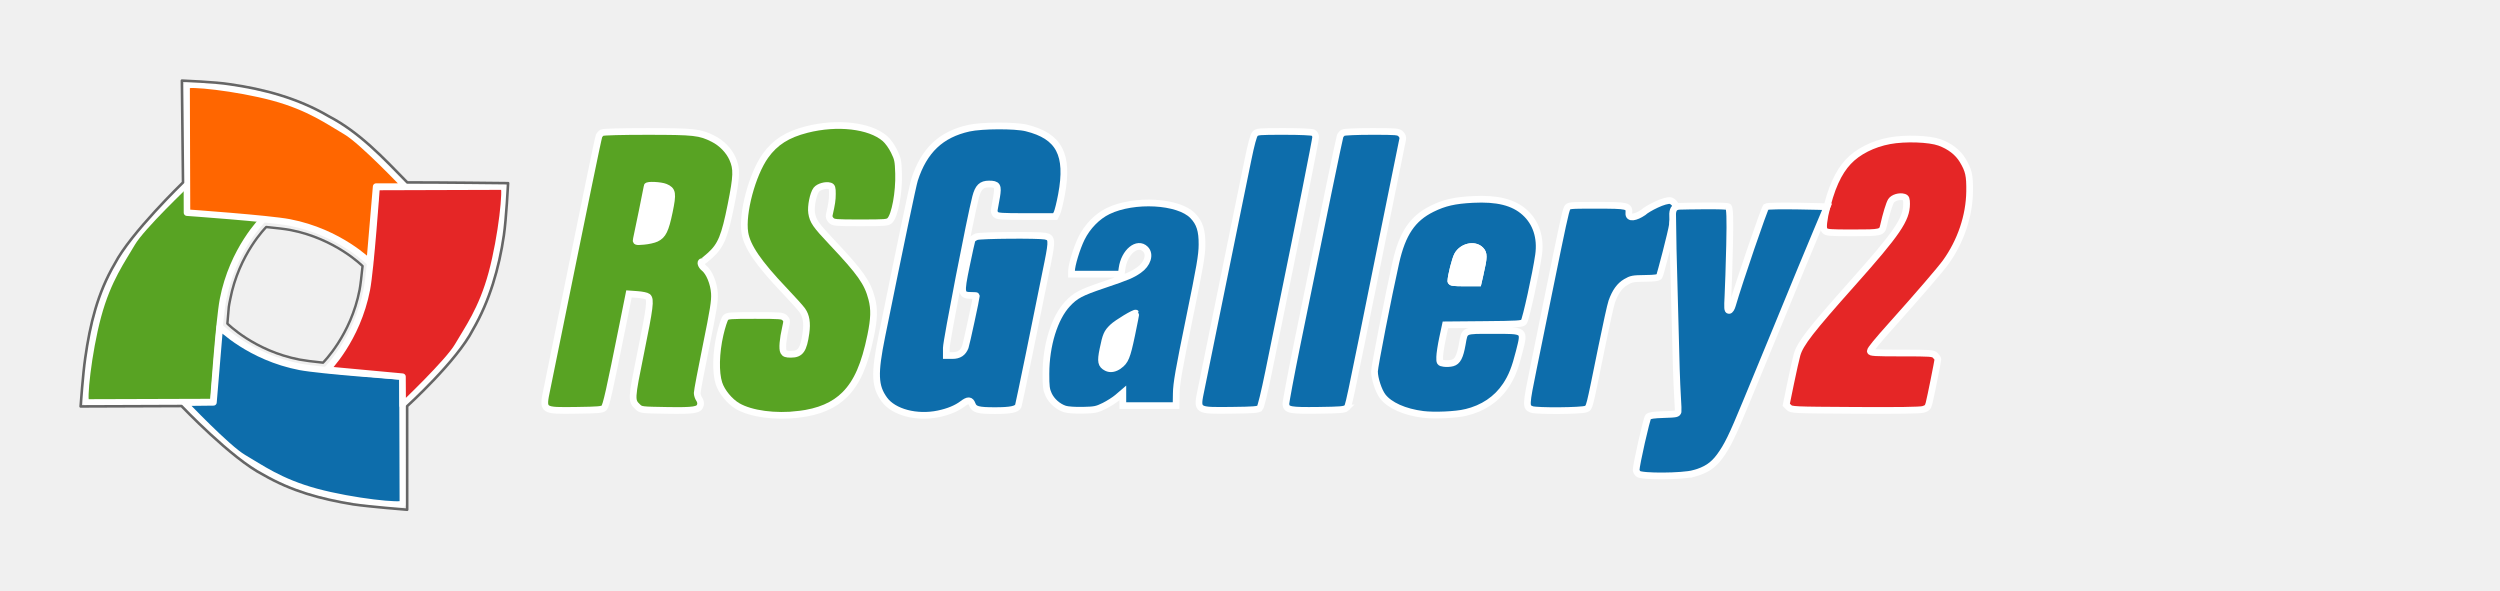
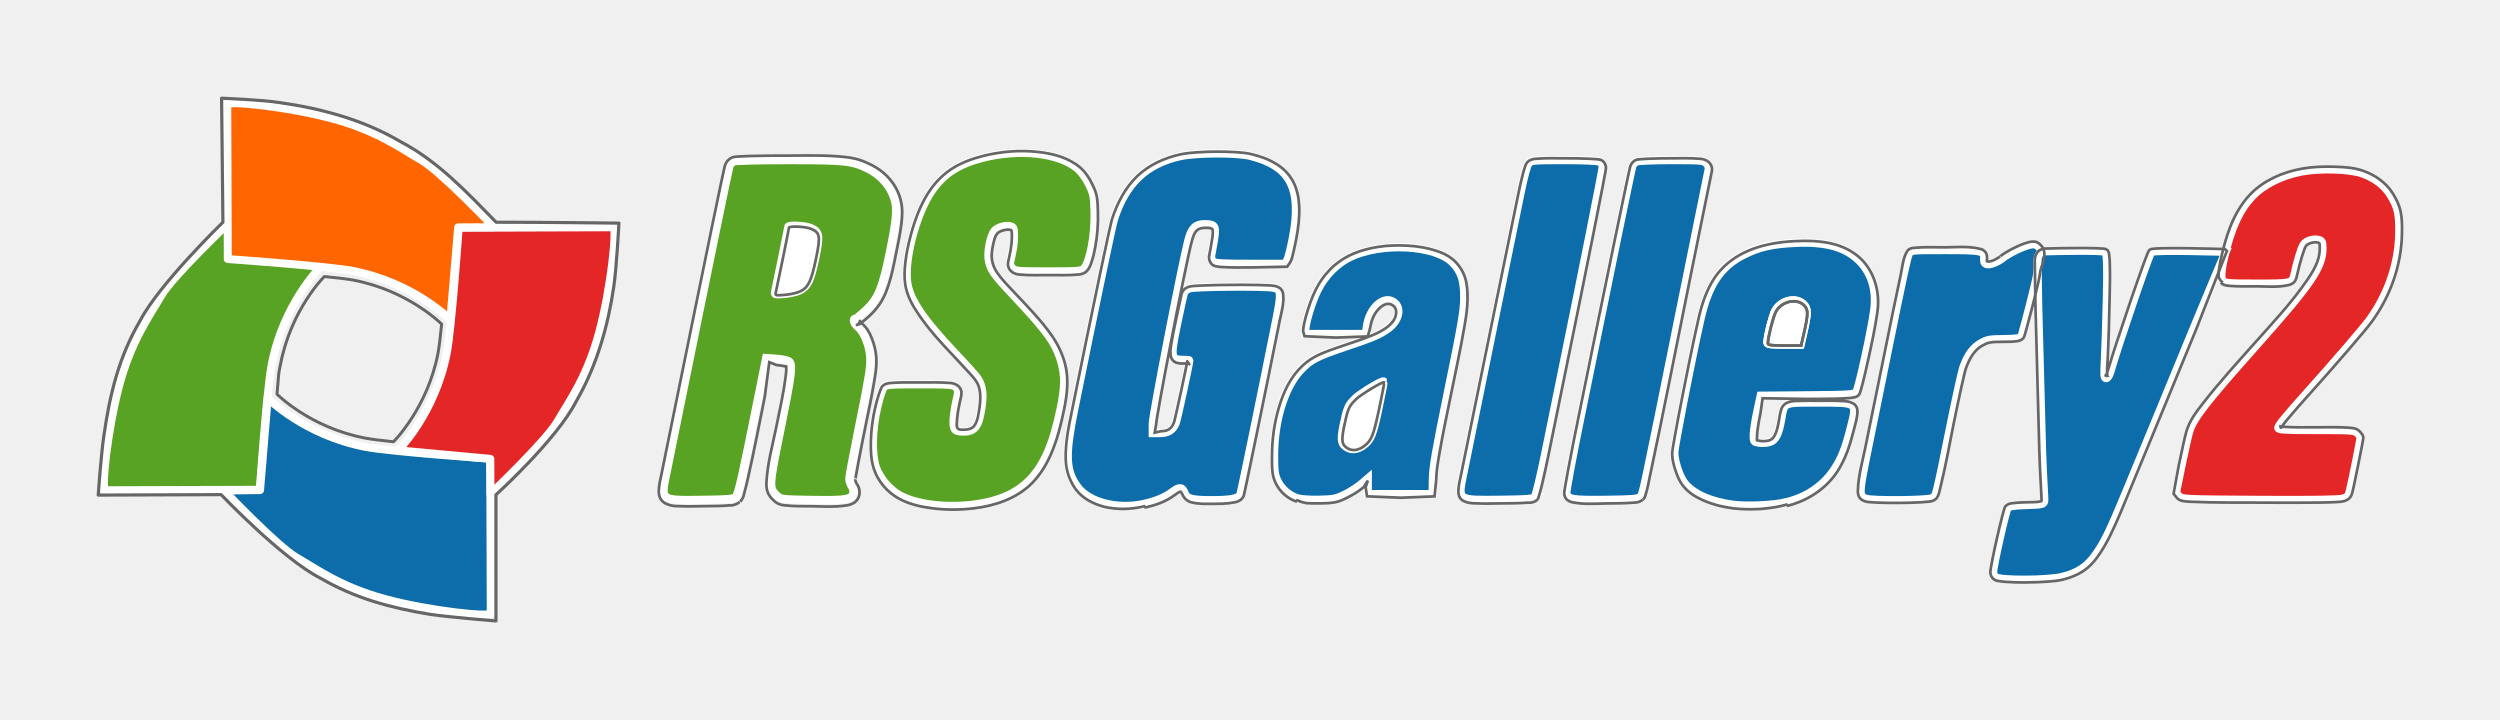
- <svg xmlns="http://www.w3.org/2000/svg" width="128mm" version="1.1" viewBox="0 0 1116.89 263.75">
-   <g transform="translate(-53.79 -188.52)" display="none">
-     <rect x="7.082" y="6.166" width="1036.8" height="729.43" fill="#666" stroke="#000" stroke-linecap="round" stroke-linejoin="round" stroke-width="3" />
+ <svg xmlns="http://www.w3.org/2000/svg" width="978.017" height="281.334" viewBox="0 0 916.89 263.75">
+   <g stroke-linejoin="round">
+     <path d="M95.267 179.621l-56.685.179c-1.521.008.799-22.33 5.204-38.661 4.406-16.33 10.922-25.085 15.214-32.517 4.186-7.25 24.608-26.615 24.608-26.615l33.904 16.003s-13.584 13.386-17.9 35.855c-1.754 9.134-4.345 45.756-4.345 45.756z" fill="#58a323" fill-rule="evenodd" stroke="#fff" stroke-width="2.915" />
+     <path d="M179.804 168.246l.179 56.685c.008 1.522-22.33-.799-38.661-5.204-16.33-4.406-25.084-10.922-32.517-15.213-7.25-4.187-26.615-24.61-26.615-24.61l13.185-.149 2.818-33.754s13.386 13.585 35.855 17.9c9.135 1.755 45.756 4.345 45.756 4.345z" fill="#0d6dab" fill-rule="evenodd" stroke="#fff" stroke-width="2.915" />
+     <path d="M168.236 83.536l56.685-.178c1.522-.008-.798 22.33-5.204 38.66-4.405 16.331-10.922 25.085-15.213 32.517-4.186 7.25-24.609 26.616-24.609 26.616l-.078-12.868-33.826-3.136s13.585-13.385 17.9-35.855c1.755-9.134 4.345-45.756 4.345-45.756z" fill="#e52626" fill-rule="evenodd" stroke="#fff" stroke-width="2.915" stroke-linecap="round" />
+     <path d="M83.54 95.005l-.178-56.685c-.008-1.522 22.33.799 38.661 5.204 16.33 4.406 25.084 10.922 32.517 15.213 7.25 4.186 26.615 24.609 26.615 24.609l-13.12.014-2.883 33.889s-13.386-13.585-35.856-17.9c-9.134-1.755-45.755-4.345-45.755-4.345z" fill="#f60" fill-rule="evenodd" stroke="#fff" stroke-width="2.915" />
+     <path d="M102.863 133.65c-.789 4.105-.496 1.652-1.275 10.908m17.364-43.14s-12.21 12.034-16.09 32.232m-1.275 10.909s12.032 12.21 32.23 16.09c2.233.428 5.767.892 10.496 1.37m17.658-43.149s-12.09-12.243-32.287-16.123c-2.254-.433-5.945-.846-10.732-1.328m25.36 60.6s12.45-12.282 16.33-32.48c.412-2.147.869-6.173 1.329-10.669" fill="none" stroke="#666" stroke-width="1.095" stroke-linecap="round" />
+     <path d="M81.76 81.512s-23.408 22.645-30.444 36.23c-7.75 13.209-11.096 27.094-13.232 42.177-1.039 7.018-2.068 21.656-2.068 21.656l45.074-.166s22.402 23.525 36.42 30.637c12.811 7.432 25.71 10.887 40.294 13.284 7.279 1.065 24.097 2.404 24.097 2.404l-.01-46.266s22.318-20.26 29.418-34.224c7.432-12.81 11.674-27.497 13.796-42.08 1.064-7.28 1.893-23.33 1.893-23.33s-30.514-.354-45.034-.333c-10.704-10.952-21.36-22.414-35.13-29.576-13.539-7.97-28.874-12.133-44.335-14.304-6.014-.988-21.236-1.605-21.236-1.605z" fill="none" stroke="#666" stroke-width="1.166" />
  </g>
-   <g transform="translate(-53.79 -496.79)" stroke-linejoin="round">
-     <path d="m149.06 676.41-56.685 0.179c-1.521 8e-3 0.799-22.33 5.204-38.661 4.405-16.331 10.922-25.084 15.213-32.517 4.186-7.25 24.609-26.615 24.609-26.615l33.904 16.003s-13.584 13.386-17.9 35.855c-1.754 9.134-4.345 45.756-4.345 45.756z" fill="#58a323" fill-rule="evenodd" stroke="#fff" stroke-width="2.915" />
-     <path d="m233.59 665.04 0.178 56.685c8e-3 1.522-22.33-0.799-38.661-5.204-16.331-4.405-25.084-10.922-32.517-15.213-7.25-4.186-26.615-24.609-26.615-24.609l13.185-0.149 2.818-33.754s13.385 13.584 35.855 17.9c9.134 1.754 45.756 4.345 45.756 4.345z" fill="#0d6dab" fill-rule="evenodd" stroke="#fff" stroke-width="2.915" />
-     <path d="m222.03 580.33 56.685-0.178c1.522-8e-3 -0.799 22.33-5.204 38.661-4.405 16.331-10.922 25.084-15.213 32.517-4.186 7.25-24.609 26.615-24.609 26.615l-0.079-12.868-33.825-3.135s13.584-13.385 17.9-35.855c1.754-9.134 4.345-45.756 4.345-45.756z" fill="#e52626" fill-rule="evenodd" stroke="#fff" stroke-linecap="round" stroke-width="2.915" />
-     <path d="m137.33 591.8-0.179-56.685c-8e-3 -1.522 22.33 0.799 38.661 5.204 16.331 4.405 25.084 10.922 32.516 15.213 7.25 4.186 26.615 24.609 26.615 24.609l-13.12 0.015-2.883 33.889s-13.386-13.585-35.855-17.9c-9.134-1.754-45.756-4.345-45.756-4.345z" fill="#f60" fill-rule="evenodd" stroke="#fff" stroke-width="2.915" />
-     <path d="m156.65 630.44c-0.788 4.105-0.496 1.652-1.275 10.908m17.364-43.14s-12.21 12.034-16.089 32.232m-1.275 10.908s12.032 12.211 32.23 16.09c2.233 0.429 5.767 0.892 10.496 1.37m17.658-43.149s-12.089-12.243-32.287-16.123c-2.254-0.433-5.946-0.846-10.732-1.329m25.361 60.6s12.45-12.282 16.33-32.48c0.412-2.147 0.869-6.173 1.329-10.669" fill="none" stroke="#666" stroke-linecap="round" stroke-width="1.095" />
-     <path d="m135.55 578.3s-23.407 22.645-30.444 36.23c-7.75 13.208-11.096 27.093-13.231 42.177-1.039 7.018-2.068 21.656-2.068 21.656l45.074-0.166s22.402 23.525 36.42 30.636c12.81 7.432 25.71 10.888 40.293 13.284 7.279 1.065 24.098 2.404 24.098 2.404l-0.01-46.266s22.318-20.261 29.418-34.224c7.432-12.811 11.674-27.497 13.796-42.08 1.064-7.279 1.893-23.331 1.893-23.331s-30.514-0.353-45.034-0.332c-10.704-10.952-21.361-22.414-35.13-29.576-13.539-7.97-28.874-12.133-44.335-14.304-6.014-0.988-21.236-1.605-21.236-1.605z" fill="none" stroke="#666" stroke-width="1.166" />
+   <g stroke="#fff" stroke-width="3">
+     <path d="M356.796 185.106c9.146-1.111 15.82-3.971 20.673-8.858 5.426-5.465 8.846-13.287 11.528-26.362 1.551-7.562 1.669-11.724.465-16.375-1.89-7.291-4.98-11.677-17.821-25.295-7.281-7.72-8.457-9.425-9.045-13.098-.456-2.85.703-8.597 2.088-10.358 1.092-1.388 4.29-2.28 6.104-1.705.92.292 1.092.856 1.081 3.526-.006 2.804-.245 4.385-1.398 9.462-.181.799.125 1.658.844 2.377 1.06 1.06 1.842 1.128 13.152 1.128 11.146 0 12.104-.075 13.107-1.084 2.232-2.231 4.137-12.57 3.869-21.002-.18-5.656-.354-6.503-2.037-9.924-1.088-2.207-2.773-4.537-4.115-5.685-6.767-5.793-21.221-7.452-34.833-4-8.702 2.208-14.18 5.688-18.515 11.763-5.883 8.247-10.543 25.678-9.174 34.332.977 6.186 6.068 13.624 17.66 25.802 3.66 3.846 7.255 7.841 7.99 8.88 1.765 2.498 2.276 5.62 1.65 10.098-1.063 7.61-2.43 9.548-6.73 9.548-2.123 0-2.797-.236-3.287-1.15-.674-1.261-.336-5.423.877-10.776.684-3.024.66-3.333-.341-4.335-1-1-1.976-1.079-13.296-1.079-11.185 0-12.299.092-13.157 1.037-.515.57-1.603 3.905-2.417 7.411-1.906 8.211-2.11 17.041-.505 21.934 1.227 3.741 4.802 8.075 8.366 10.14 5.964 3.456 16.82 4.912 27.217 3.648z" fill="#58a323" />
+     <path d="M419.261 184.877c4.488-.943 8.076-2.43 10.759-4.453 2.502-1.888 3.558-1.835 4.333.219.88 2.331 2.592 2.802 10.194 2.802 6.946 0 9.787-.584 10.39-2.137.317-.817 8.135-38.871 13.22-64.357 1.93-9.67 1.806-10.848-1.213-11.451-3.06-.613-28.746-.412-30.611.239-.945.329-1.876 1.011-2.069 1.516-.194.504-1.34 5.678-2.544 11.496-2.605 12.567-2.476 13.237 2.573 13.237 1.05 0 1.91.069 1.91.162 0 .895-4.51 21.74-4.945 22.856-1.031 2.644-2.822 3.829-5.787 3.829h-2.691v-3.429c0-3.062 10.773-58.516 13.097-67.415 1.133-4.336 2.62-5.782 5.95-5.782 3.792 0 4.24.754 3.41 5.765-.365 2.212-.808 4.674-.981 5.472-.208.948.002 1.771.61 2.378.808.808 2.553.926 13.736.926h12.81l.78-1.537c.428-.846 1.343-4.556 2.033-8.244 3.354-17.919-.968-26.147-15.649-29.796-5.024-1.248-19.916-1.193-25.728.096-12.457 2.763-20.018 9.93-24.245 22.982-.77 2.376-6.248 28.546-14.637 69.914-3.405 16.788-3.181 22.421 1.125 28.336 4.143 5.688 14.479 8.415 24.17 6.376z" fill="#0d6dab" />
+     <path d="M269.867 182.229c.935-.938 2.39-7.401 8.391-37.302l2.736-13.628 3.767.269c2.072.15 4.148.586 4.614.972 1.439 1.194 1.002 4.692-3.1 24.858-4.308 21.174-4.33 21.583-1.306 24.427 1.395 1.31 1.68 1.344 12.91 1.522 12.407.196 14.473-.138 15.056-2.46.192-.764-.037-1.82-.567-2.57-.49-.7-.891-1.944-.891-2.762 0-.82 1.785-10.265 3.967-20.99 3.343-16.432 3.928-20.132 3.722-23.513-.274-4.5-2.316-9.462-4.648-11.296-1.333-1.049-1.872-2.87-.849-2.87.282 0 1.923-1.288 3.646-2.863 4.805-4.392 6.442-8.375 9.28-22.586 2.567-12.858 2.67-16.015.665-20.547-1.597-3.61-4.866-6.976-8.613-8.868-5.977-3.017-8.392-3.288-29.44-3.296-11.378-.003-19.608.212-20.21.535-.558.3-1.189.992-1.4 1.538-.211.547-2.365 10.685-4.785 22.528-2.42 11.843-5.306 25.939-6.416 31.322-1.108 5.384-4.006 19.604-6.439 31.602a12928.48 12928.48 0 01-5.608 27.548c-2.04 9.868-2.25 9.718 13.275 9.515 9.701-.127 11.439-.282 12.243-1.085z" fill="#58a323" />
+     <path d="M293.193 106.552c2.978-1.414 4.12-3.75 5.818-11.903 1.737-8.344 1.52-9.692-1.78-11.071-2.015-.842-8.128-1.13-8.128-.384 0 .42-4.165 20.951-4.78 23.563-.311 1.325-.28 1.335 3.255 1.052 1.963-.158 4.49-.723 5.615-1.257z" fill="#fff" />
+     <path d="M562.83 182.326c.476-.486 2.133-7.31 3.943-16.22 1.72-8.46 4.26-20.918 5.647-27.686 8.367-40.837 15.358-75.957 15.358-77.156 0-.8-.457-1.634-1.082-1.968-.649-.348-5.871-.579-13.057-.579-11.194 0-12.04.068-12.97 1.1-.65.719-1.736 4.732-3.138 11.606-1.178 5.778-3.795 18.56-5.815 28.404-2.019 9.844-5.919 28.972-8.665 42.508-2.748 13.536-5.637 27.73-6.422 31.543-2.024 9.833-2.385 9.587 13.796 9.412 9.444-.099 11.738-.28 12.406-.964zM601.513 182.256c1.149-1.15-.094 4.68 16.431-77.115 4.631-22.919 8.551-42.232 8.711-42.92.189-.805-.103-1.651-.834-2.376-1.059-1.06-1.844-1.128-12.91-1.128-6.561 0-12.233.24-12.799.544-.558.3-1.19.992-1.402 1.538-.367.944-7.402 35.002-19.092 92.443-2.912 14.304-5.225 26.632-5.139 27.393.285 2.54 1.915 2.84 14.54 2.678 9.819-.126 11.725-.286 12.494-1.057zM654.848 184.272c7.71-1.841 13.804-5.944 17.87-12.03 2.637-3.952 4.173-7.812 6-15.085 2.476-9.857 2.91-9.508-11.823-9.508-13.212 0-12.469-.336-13.627 6.152-.999 5.6-2.107 7.728-4.35 8.347-1.044.289-2.768.383-3.832.21-1.89-.306-1.934-.374-1.898-2.897.025-1.421.603-5.226 1.296-8.457l1.26-5.873 17.082-.15c15.392-.131 17.167-.243 17.954-1.118.845-.939 5.419-21.752 6.58-29.94 1.096-7.731-1.081-14.447-6.172-19.022-5.073-4.562-12.262-6.358-23.2-5.795-8.19.422-12.69 1.45-18.185 4.163-8.755 4.32-13.295 11.043-16.202 23.997-3.36 14.974-9.535 46.506-9.535 48.693 0 3.163 1.83 8.734 3.657 11.128 3.052 4 9.762 7.003 17.976 8.041 5.056.639 14.684.207 19.149-.859zM734.145 94.893c-3.406 2.298-6.608 2.943-6.437.396.232-3.436-.332-3.575-14.45-3.575-12.298 0-12.467.01-13.122 1.242-.699 1.303-1.975 7.177-8.088 37.23a116926.67 116926.67 0 01-6.966 34.223c-3.445 16.904-3.467 17.467-.75 18.5 2.17.825 22.566.665 24.26-.191 1.596-.808 1.242.596 6.944-27.522 1.998-9.843 4.028-19.023 4.513-20.396 1.565-4.43 3.534-7.179 6.315-8.814 2.402-1.411 3.172-1.558 8.47-1.621 4.773-.06 5.954-.24 6.52-1.013.38-.52 5.381-19.673 5.836-23.005-.045-2.76 4.065-8.438-.701-10.697-2.486-.664-10.57 3.52-12.344 5.243z" fill="#0d6dab" />
+     <path d="M815.227 102.999c.84.928 1.999 1.022 12.545 1.022 12.652 0 13.006-.09 13.706-3.254 1.069-4.845 2.597-9.847 3.367-11.022.957-1.459 3.824-2.295 5.764-1.68.97.308 1.166.825 1.166 3.06 0 6.846-4.172 12.97-24.031 35.27-18.945 21.272-23.463 27.092-24.902 32.079-.457 1.583-1.73 7.26-2.83 12.615l-2 9.739 1.169 1.168c1.149 1.15 1.624 1.172 29.538 1.339 19.234.12 29.04-.029 30.452-.437 1.74-.508 2.168-.945 2.625-2.687.664-2.53 3.963-18.937 3.963-19.707 0-.303-.503-1.054-1.12-1.67-1.058-1.059-1.863-1.118-15.101-1.118-12.03 0-13.982-.12-13.982-.835 0-.722 3.035-4.431 9.847-12.03 11.351-12.662 21.557-24.516 23.837-27.685 6.71-9.328 10.553-20.684 10.697-31.602.095-7.2-.409-9.455-3.116-13.953-2.132-3.54-5.71-6.305-10.336-7.984-4.572-1.658-15.361-2.02-22.26-.747-7.456 1.378-14.233 4.814-18.501 9.38-4.297 4.599-7.796 11.665-10.424 23.91-.998 5.385-.582 6.266-.073 6.829z" fill="#e52626" />
+     <path d="M661.297 122.339c1.746-7.61 1.762-9.086.128-10.72-2.723-2.723-8.17-1.479-10.295 2.351-1.01 1.82-2.946 9.475-2.946 11.646 0 .617 1.257.779 6.092.779h6.092l.929-4.056z" fill="#0d6dab" />
+     <path d="M661.297 122.339c1.746-7.61 1.762-9.086.128-10.72-2.723-2.723-8.17-1.479-10.295 2.351-1.01 1.82-2.946 9.475-2.946 11.646 0 .617 1.257.779 6.092.779h6.092l.929-4.056z" fill="#fff" />
+     <path d="M475.763 182.732c-3.093-1.006-5.969-3.56-7.31-6.494-.996-2.177-1.18-3.632-1.168-9.293.028-12.742 3.791-24.914 9.641-31.168 3.568-3.814 5.927-5.057 16.138-8.507 10.6-3.582 12.574-4.406 15.697-6.556 3.936-2.707 5.302-7.07 2.95-9.42-3.56-3.56-9.417 1.25-10.417 8.555l-.361 2.63h-22.221v-1.309c0-2.71 2.312-10.32 4.466-14.706 2.582-5.255 7.037-9.82 11.867-12.16 11.596-5.616 31.439-4.529 37.83 2.075 3.102 3.207 4.192 6.624 4.134 12.957-.038 4.776-.88 9.635-5.73 33.279-4.674 22.792-5.695 28.65-5.769 33.139l-.093 5.454h-23.775v-5.681l-2.377 2.035c-1.307 1.119-4.003 2.836-5.99 3.814-3.283 1.616-4.157 1.792-9.51 1.91-3.503.072-6.749-.149-8.003-.554z" fill="#0d6dab" />
+     <path d="M499.931 163.39c2.82-2.043 3.56-3.835 5.632-13.63 1.124-5.314 1.976-9.751 1.895-9.86-.375-.493-8.408 4.33-10.375 6.23-2.566 2.477-3.013 3.507-4.353 10.026-1.112 5.418-.82 6.85 1.654 8.127 1.61.83 3.613.508 5.547-.893z" fill="#fff" />
+     <path d="M748.913 164.704c.261 9.86.977 18.442.812 19.108-.282 1.131-.69 1.22-6.436 1.398-4.524.136-6.35.41-6.953 1.028-.687.71-5.373 21.414-5.373 23.751 0 .429.396 1.175.879 1.658 1.372 1.372 19.847 1.265 24.93-.148v.006c5.386-1.493 8.55-3.573 11.48-7.549 3.44-4.667 5.567-9.019 11.798-24.147a16972.17 16972.17 0 0113.974-33.839c1.211-2.922 5.948-14.437 10.523-25.589 3.725-9.074 11.714-28.025 11.714-28.025s-26.12-.82-27.264.057h0c-.73.56-12.06 33.695-15.015 43.906-.413 1.427-1.022 2.378-1.521 2.378-.714 0-.784-.961-.481-6.573.194-3.614.523-13.798.73-22.63.297-12.653.048-16.417-.515-17.096-.602-.723-19.57-.319-21.822-.242-2.013.069-2.958 1.007-3.116 3.305l.242 15.944z" fill="#0d6dab" />
  </g>
-   <g transform="translate(-53.79 -188.52)" stroke="#fff" stroke-width="3">
-     <path d="m410.59 373.63c9.146-1.111 15.821-3.971 20.672-8.858 5.427-5.466 8.847-13.287 11.528-26.362 1.551-7.562 1.669-11.724 0.465-16.375-1.89-7.292-4.98-11.678-17.821-25.295-7.281-7.721-8.457-9.425-9.044-13.098-0.456-2.851 0.702-8.597 2.088-10.359 1.091-1.388 4.29-2.28 6.104-1.705 0.919 0.292 1.092 0.855 1.081 3.526-6e-3 2.804-0.246 4.385-1.398 9.462-0.182 0.798 0.125 1.657 0.843 2.376 1.06 1.061 1.842 1.128 13.152 1.128 11.146 0 12.105-0.075 13.107-1.083 2.232-2.232 4.136-12.571 3.869-21.003-0.179-5.655-0.354-6.503-2.037-9.924-1.088-2.208-2.773-4.537-4.114-5.685-6.768-5.792-21.222-7.452-34.834-3.999-8.701 2.208-14.179 5.688-18.515 11.763-5.884 8.247-10.543 25.678-9.175 34.332 0.977 6.186 6.069 13.624 17.66 25.802 3.661 3.845 7.256 7.84 7.99 8.879 1.766 2.498 2.277 5.62 1.651 10.099-1.063 7.609-2.429 9.547-6.73 9.547-2.123 0-2.797-0.236-3.287-1.15-0.674-1.261-0.336-5.423 0.877-10.776 0.684-3.024 0.661-3.333-0.341-4.335-0.999-0.999-1.976-1.079-13.296-1.079-11.185 0-12.299 0.091-13.157 1.037-0.515 0.569-1.603 3.905-2.417 7.411-1.906 8.211-2.11 17.041-0.505 21.934 1.227 3.742 4.802 8.075 8.366 10.14 5.964 3.457 16.821 4.912 27.217 3.649z" fill="#58a323" />
-     <path d="m473.05 373.4c4.488-0.943 8.076-2.429 10.758-4.453 2.502-1.887 3.558-1.835 4.334 0.219 0.879 2.331 2.592 2.802 10.193 2.802 6.946 0 9.787-0.584 10.391-2.137 0.317-0.817 8.134-38.871 13.22-64.357 1.93-9.671 1.806-10.848-1.213-11.452-3.059-0.613-28.746-0.412-30.611 0.239-0.944 0.329-1.876 1.012-2.069 1.516-0.194 0.504-1.34 5.678-2.544 11.496-2.604 12.568-2.476 13.237 2.573 13.237 1.051 0 1.911 0.069 1.911 0.162 0 0.895-4.511 21.739-4.945 22.856-1.031 2.644-2.822 3.829-5.787 3.829h-2.691v-3.428c0-3.062 10.773-58.517 13.097-67.416 1.133-4.336 2.621-5.782 5.949-5.782 3.793 0 4.24 0.754 3.41 5.765-0.365 2.212-0.808 4.674-0.981 5.472-0.207 0.948 2e-3 1.771 0.61 2.378 0.809 0.809 2.554 0.927 13.737 0.927h12.81l0.779-1.537c0.428-0.846 1.344-4.555 2.034-8.244 3.354-17.919-0.968-26.147-15.649-29.796-5.024-1.248-19.917-1.194-25.729 0.096-12.457 2.764-20.018 9.93-24.245 22.982-0.77 2.376-6.248 28.546-14.637 69.914-3.405 16.788-3.181 22.421 1.125 28.336 4.143 5.689 14.479 8.416 24.171 6.376z" fill="#0d6dab" />
-     <path d="m323.66 370.75c0.936-0.937 2.39-7.401 8.392-37.302l2.736-13.628 3.767 0.269c2.072 0.151 4.148 0.586 4.614 0.973 1.439 1.194 1.002 4.692-3.1 24.858-4.307 21.174-4.329 21.583-1.306 24.426 1.395 1.311 1.68 1.344 12.91 1.522 12.407 0.196 14.473-0.138 15.056-2.46 0.192-0.764-0.037-1.82-0.567-2.57-0.49-0.7-0.891-1.944-0.891-2.762 0-0.819 1.785-10.265 3.968-20.99 3.343-16.432 3.928-20.132 3.722-23.513-0.275-4.501-2.317-9.462-4.648-11.297-1.333-1.048-1.873-2.869-0.849-2.869 0.282 0 1.923-1.288 3.646-2.863 4.805-4.393 6.442-8.375 9.28-22.586 2.567-12.858 2.669-16.016 0.665-20.547-1.597-3.61-4.866-6.976-8.613-8.868-5.977-3.017-8.392-3.288-29.439-3.296-11.379-3e-3 -19.608 0.213-20.21 0.535-0.559 0.3-1.19 0.992-1.401 1.538-0.211 0.546-2.365 10.684-4.785 22.528-2.42 11.843-5.306 25.939-6.416 31.322-1.108 5.384-4.006 19.605-6.439 31.602-2.433 11.997-4.957 24.394-5.609 27.549-2.04 9.868-2.25 9.718 13.275 9.515 9.701-0.128 11.439-0.282 12.243-1.086z" fill="#58a323" />
-     <path d="m346.98 295.07c2.979-1.414 4.121-3.75 5.819-11.903 1.737-8.344 1.52-9.691-1.781-11.071-2.014-0.842-8.127-1.13-8.127-0.384 0 0.419-4.165 20.951-4.779 23.563-0.312 1.325-0.281 1.335 3.254 1.052 1.963-0.158 4.49-0.723 5.615-1.257z" fill="#fff" />
-     <path d="m616.62 370.85c0.475-0.486 2.133-7.31 3.943-16.22 1.719-8.46 4.26-20.918 5.646-27.686 8.367-40.837 15.358-75.957 15.358-77.156 0-0.8-0.457-1.634-1.082-1.968-0.649-0.348-5.871-0.578-13.057-0.578-11.195 0-12.041 0.068-12.97 1.099-0.651 0.72-1.736 4.732-3.138 11.606-1.178 5.778-3.796 18.56-5.816 28.404-2.018 9.844-5.919 28.972-8.665 42.508-2.748 13.536-5.637 27.73-6.422 31.544-2.024 9.832-2.384 9.587 13.797 9.412 9.443-0.099 11.738-0.281 12.405-0.964z" fill="#0d6dab" />
-     <path d="m655.3 370.78c1.149-1.149-0.095 4.68 16.431-77.115 4.631-22.919 8.551-42.232 8.711-42.919 0.188-0.806-0.103-1.652-0.834-2.377-1.059-1.059-1.844-1.127-12.911-1.127-6.561 0-12.233 0.24-12.798 0.543-0.559 0.299-1.19 0.992-1.402 1.538-0.367 0.944-7.402 35.001-19.092 92.443-2.911 14.304-5.224 26.632-5.139 27.393 0.285 2.54 1.915 2.84 14.54 2.678 9.819-0.126 11.725-0.286 12.495-1.057z" fill="#0d6dab" />
-     <path d="m708.64 372.79c7.71-1.841 13.804-5.944 17.87-12.031 2.637-3.951 4.173-7.812 6-15.084 2.476-9.857 2.91-9.508-11.822-9.508-13.212 0-12.469-0.335-13.627 6.152-0.999 5.601-2.108 7.728-4.351 8.348-1.044 0.289-2.768 0.383-3.831 0.21-1.89-0.307-1.934-0.375-1.899-2.898 0.026-1.421 0.604-5.226 1.296-8.456l1.26-5.873 17.081-0.15c15.392-0.131 17.168-0.243 17.954-1.118 0.845-0.939 5.42-21.752 6.581-29.939 1.096-7.732-1.082-14.447-6.173-19.023-5.073-4.562-12.262-6.358-23.201-5.794-8.189 0.421-12.69 1.45-18.184 4.162-8.755 4.319-13.295 11.043-16.203 23.997-3.359 14.974-9.535 46.506-9.535 48.693 0 3.163 1.831 8.734 3.657 11.128 3.052 4.001 9.762 7.004 17.977 8.041 5.056 0.639 14.683 0.207 19.148-0.859z" fill="#0d6dab" />
-     <path d="m787.93 283.42c-3.406 2.298-6.607 2.943-6.437 0.396 0.232-3.436-0.332-3.575-14.449-3.575-12.299 0-12.468 9e-3 -13.123 1.242-0.698 1.303-1.974 7.177-8.088 37.231-2.047 10.063-5.182 25.464-6.966 34.222-3.444 16.905-3.467 17.467-0.75 18.5 2.171 0.825 22.566 0.665 24.26-0.191 1.597-0.808 1.242 0.596 6.945-27.522 1.997-9.843 4.028-19.023 4.513-20.396 1.564-4.43 3.534-7.178 6.314-8.813 2.403-1.411 3.172-1.559 8.471-1.622 4.772-0.06 5.954-0.24 6.519-1.013 0.38-0.52 5.381-19.673 5.837-23.005-0.045-2.76 4.064-8.438-0.702-10.697-2.486-0.663-10.571 3.521-12.344 5.243z" fill="#0d6dab" />
-     <path d="m869.02 291.52c0.84 0.928 1.998 1.022 12.545 1.022 12.651 0 13.006-0.089 13.705-3.255 1.069-4.845 2.598-9.847 3.367-11.022 0.957-1.459 3.824-2.295 5.764-1.679 0.97 0.307 1.166 0.824 1.166 3.059 0 6.846-4.173 12.97-24.032 35.27-18.945 21.273-23.463 27.093-24.902 32.079-0.457 1.583-1.73 7.26-2.83 12.616l-1.998 9.739 1.168 1.169c1.149 1.149 1.624 1.171 29.538 1.338 19.235 0.12 29.041-0.028 30.452-0.437 1.741-0.508 2.168-0.945 2.625-2.686 0.664-2.53 3.964-18.938 3.964-19.707 0-0.303-0.504-1.054-1.119-1.669-1.059-1.059-1.864-1.118-15.102-1.118-12.029 0-13.982-0.121-13.982-0.836 0-0.722 3.036-4.431 9.848-12.029 11.351-12.663 21.557-24.517 23.837-27.686 6.71-9.328 10.553-20.684 10.697-31.602 0.095-7.2-0.409-9.455-3.116-13.953-2.132-3.541-5.71-6.305-10.336-7.984-4.572-1.658-15.361-2.021-22.26-0.747-7.456 1.377-14.234 4.814-18.501 9.38-4.297 4.598-7.796 11.665-10.424 23.909-0.998 5.386-0.582 6.267-0.072 6.83z" fill="#e52626" />
-     <path d="m715.09 310.86c1.745-7.611 1.762-9.086 0.128-10.72-2.723-2.723-8.17-1.479-10.296 2.351-1.009 1.82-2.946 9.474-2.946 11.645 0 0.618 1.258 0.779 6.093 0.779h6.091l0.929-4.056z" fill="#0d6dab" />
-     <path d="m715.09 310.86c1.745-7.611 1.762-9.086 0.128-10.72-2.723-2.723-8.17-1.479-10.296 2.351-1.009 1.82-2.946 9.474-2.946 11.645 0 0.618 1.258 0.779 6.093 0.779h6.091l0.929-4.056z" fill="#fff" />
-     <path d="m529.55 371.25c-3.093-1.006-5.969-3.559-7.311-6.494-0.996-2.177-1.18-3.632-1.168-9.293 0.029-12.743 3.792-24.914 9.641-31.169 3.568-3.814 5.927-5.057 16.138-8.507 10.599-3.582 12.574-4.406 15.697-6.556 3.936-2.707 5.302-7.069 2.95-9.421-3.56-3.56-9.417 1.25-10.417 8.556l-0.361 2.63h-11.111-11.11v-1.309c0-2.71 2.311-10.321 4.466-14.707 2.582-5.254 7.036-9.819 11.866-12.159 11.596-5.617 31.439-4.529 37.83 2.075 3.103 3.207 4.193 6.624 4.135 12.956-0.038 4.776-0.881 9.635-5.73 33.279-4.674 22.792-5.695 28.65-5.769 33.139l-0.093 5.454h-11.888-11.888v-2.84-2.841l-2.377 2.035c-1.308 1.119-4.004 2.835-5.991 3.814-3.282 1.616-4.156 1.791-9.509 1.91-3.503 0.071-6.749-0.15-8.003-0.555z" fill="#0d6dab" />
-     <path d="m553.72 351.91c2.819-2.043 3.56-3.834 5.631-13.63 1.124-5.314 1.976-9.751 1.895-9.861-0.375-0.493-8.408 4.332-10.375 6.231-2.566 2.477-3.013 3.507-4.353 10.026-1.112 5.418-0.821 6.851 1.653 8.127 1.611 0.83 3.614 0.508 5.548-0.893z" fill="#fff" />
-     <path d="m802.7 353.23c0.261 9.86 0.977 18.442 0.812 19.108-0.281 1.131-0.69 1.22-6.436 1.398-4.524 0.136-6.35 0.409-6.952 1.028-0.688 0.709-5.373 21.414-5.373 23.751 0 0.428 0.396 1.174 0.878 1.658 1.373 1.372 19.847 1.265 24.931-0.148v6e-3c5.385-1.494 8.549-3.573 11.479-7.549 3.441-4.668 5.567-9.019 11.799-24.147 5.976-14.505 10.725-26.003 13.974-33.839 1.211-2.922 5.947-14.437 10.523-25.589 3.725-9.075 11.714-28.026 11.714-28.026s-26.12-0.82-27.264 0.058v4e-5c-0.73 0.56-12.06 33.694-15.015 43.906-0.412 1.427-1.021 2.378-1.521 2.378-0.714 0-0.784-0.961-0.481-6.572 0.195-3.614 0.523-13.798 0.731-22.63 0.297-12.654 0.048-16.418-0.515-17.097-0.602-0.723-19.57-0.319-21.822-0.242-2.013 0.069-2.958 1.007-3.116 3.305l0.243 15.944z" fill="#0d6dab" />
+   <g fill="none" stroke="#666">
+     <path d="M357.149 186.429c7.725-.913 15.62-3.52 21.259-9.146 3.024-3.054 5.306-6.744 7-10.63 2.276-5.218 3.673-10.734 4.797-16.233 1.136-5.445 1.871-11.23.453-16.824h0c-.99-3.806-2.697-7.396-4.953-10.6-3.883-5.503-8.563-10.315-13.106-15.128-2.462-2.617-4.984-5.109-6.936-7.948h0a11.179 11.179 0 01-1.848-4.62h0c-.279-1.647-.002-3.427.347-5.232h0c.372-1.666.652-3.288 1.54-4.35.42-.607 1.315-.937 2.263-1.243.993-.248 1.974-.405 2.751-.126.125.025.253.128.236.21.213.608.133 1.423.148 2.36h0c.003 3.055-.672 6.13-1.373 9.242a3.656 3.656 0 001.11 3.305h0c1.054.932 2.306 1.205 3.355 1.25 3.543.302 7.055.172 10.504.17 0 0 0 0 0 0 3.43.002 6.919.12 10.438-.166h0c1.024-.029 2.297-.262 3.376-1.21h0c1-1.056 1.475-2.32 1.82-3.417.6-1.741 1.003-3.519 1.327-5.284.79-4.29 1.151-8.668 1.013-13.038h0c-.056-1.92-.065-3.934-.475-5.968-.34-1.599-1-3.031-1.665-4.364-1.057-2.18-2.428-4.332-4.36-6.003-4.325-3.653-9.976-5.11-15.385-5.7-6.804-.779-13.727-.189-20.341 1.491-3.881.979-7.733 2.372-11.184 4.557-3.114 1.982-5.772 4.612-7.897 7.594h0c-3.7 5.208-5.855 11.29-7.458 17.334-.841 3.144-1.498 6.353-1.866 9.608-.306 2.647-.448 5.389-.023 8.123.675 4.122 2.743 7.78 5.011 11.061h0c3.796 5.54 8.337 10.472 12.91 15.271h0a266.295 266.295 0 015.073 5.472h0c1.01 1.127 2.03 2.166 2.824 3.295 1.843 2.493 1.9 6.032 1.477 9.382-.413 2.667-.603 5.334-1.978 7.188-.647 1.085-2.226 1.45-3.761 1.496-.775-.018-1.446.019-1.926-.176 0 0 0 0 0 0-.179-.037-.357-.225-.48-.445-.476-.71-.2-1.937-.154-3.3h0c.183-2.262.615-4.522 1.125-6.782.223-.897.551-1.97.483-3.225-.15-.942-.614-1.615-1.092-2.038-1.093-.953-2.377-1.177-3.404-1.203-3.572-.288-7.114-.17-10.598-.168-3.463-.001-6.981-.111-10.528.167-.631.04-1.354.11-2.116.366a3.16 3.16 0 00-1.252.832 3.67 3.67 0 00-.662 1.19 23.294 23.294 0 00-.644 1.775 58.162 58.162 0 00-1.345 4.89h0c-.944 4.067-1.497 8.231-1.594 12.413h0c-.088 3.313.047 6.762 1.114 10.056 1.477 4.499 4.74 8.344 8.814 10.693 3.803 2.187 8.106 3.17 12.314 3.72 5.147.69 10.377.682 15.522.056M419.693 186.185c3.91-.808 7.85-2.16 11.153-4.633.938-.6 1.628-1.317 2.162-1.168.106-.226.279.38.633.942a4.936 4.936 0 003.247 2.886h0c2.675.715 5.37.577 7.881.563 0 0 0 0 0 0 2.527.007 5.153.024 7.775-.507 1.19-.118 2.73-.69 3.547-2.268.06-.166.085-.269.09-.303.035-.142.067-.28.097-.412 0 0 0 0 0 0 .107-.466.208-.929.308-1.389 0 0 0 0 0 0 .353-1.623.695-3.247 1.035-4.868h0c1.128-5.37 2.235-10.742 3.339-16.114a7486.066 7486.066 0 008.398-41.43c.608-2.939 1.584-6.085 1.263-9.426a3.445 3.445 0 00-1.073-2.297c-.748-.58-1.54-.807-2.187-.904h0c-.811-.156-1.573-.179-2.262-.21-1.248-.065-2.49-.097-3.726-.122-3.326-.066-6.65-.067-9.968-.041h0a333.15 333.15 0 00-9.747.196h0a91.17 91.17 0 00-3.451.178s0 0 0 0c-.376.028-.763.06-1.16.11 0 0 0 0 0 0-.19.016-.47.053-.82.165-.92.204-2.055.813-2.673 2.102-.19.511-.27.963-.35 1.318-.204.861-.396 1.722-.586 2.579a580.764 580.764 0 00-1.653 7.753c-.507 2.444-1.037 4.909-1.417 7.423-.214 1.295-.444 2.754-.169 4.3h0a3.201 3.201 0 001.884 2.35c1.18.413 2.309.388 3.253.365.438 0 .86.008 1.266.043 0 0 0 0 0 0 .132.013.232.02.296.035.235.453.062.122-.651-.915.009-.017-.017.059-.038.23 0 0 0 0 0 0-.041.253-.09.512-.14.777-.162.859-.336 1.72-.513 2.583a698.096 698.096 0 01-1.596 7.542 716.723 716.723 0 01-1.677 7.583h0c-.201.883-.403 1.763-.615 2.636 0 0 0 0 0 0-.068.277-.135.549-.205.814 0 0 0 0 0 0-.047.163-.07.274-.093.325-.413 1.007-.984 1.934-1.788 2.434-.805.566-1.923.737-3.066.757 0 0 0 0 0 0l-2.191.5h0l.5-2.928c-.005-.273.06-.615.112-1.027.101-.736.22-1.476.342-2.222.39-2.382.817-4.762 1.25-7.145 1.266-6.984 2.6-13.958 3.954-20.93h0c1.428-7.35 2.882-14.695 4.39-22.027h0a754.88 754.88 0 011.795-8.519c.388-1.782.767-3.551 1.22-5.285.456-1.598.88-3.151 1.88-4.052.67-.731 1.881-.947 3.101-.983.752.01 1.432.001 1.994.163.297.108.558.213.584.35.177.209.16.664.183 1.218-.015.917-.175 1.872-.337 2.871-.303 1.834-.586 3.65-.972 5.421h0a3.625 3.625 0 00.88 3.298c.44.407.918.639 1.356.743.8.213 1.566.273 2.261.314 0 0 0 0 0 0 3.639.244 7.254.163 10.825.162l13.255-.274 1.225-1.811h0c.558-1.136.767-2.28.998-3.268h0a94.054 94.054 0 001.126-5.243h0c.734-3.894 1.242-7.896 1.05-11.933-.138-3.05-.753-6.165-2.208-8.963-1.356-2.565-3.415-4.694-5.819-6.245-2.901-1.867-6.158-3.005-9.411-3.806-1.847-.454-3.702-.601-5.495-.72a101.52 101.52 0 00-7.318-.213h0c-2.485.009-4.975.087-7.462.268h0c-1.945.139-3.932.32-5.909.755-5.746 1.264-11.334 3.785-15.678 7.883-4.509 4.296-7.429 9.948-9.3 15.765-.23.721-.377 1.42-.527 2.07h0a296.45 296.45 0 00-.93 4.132h0c-1.039 4.741-2.037 9.489-3.03 14.234h0c-3.458 16.515-6.823 33.047-10.176 49.58-1.228 6.006-2.586 12.17-2.348 18.482.154 3.803 1.4 7.542 3.645 10.638 2.569 3.462 6.57 5.444 10.556 6.463 4.735 1.093 9.75.99 14.522-.187l-.103-.49M271.523 183.971c1.012-1.23 1.308-2.301 1.363-2.856.597-1.998 1.04-3.99 1.47-5.906 2.223-9.887 4.208-20.107 6.104-29.555l1.684-12.825s0 0 0 0l2.713 1.069s0 0 0 0c.905.067 1.79.18 2.64.36 0 0 0 0 0 0 .72.258 1.084.184.84.157-.078-.234-.134-.071-.009.25.134.916-.032 2.024-.17 3.277-.802 6.458-2.319 13.063-3.603 19.39-1.325 6.454-3.06 12.632-3.44 19.377 0 0 0 0 0 0-.116 1.205-.045 2.684.602 4.247.638 1.24 1.448 2.073 2.122 2.656.332.34.829.742 1.534 1.113.913.4 1.727.552 2.368.602 3.563.411 7.092.303 10.345.35 3.999.077 8.073.36 12.314-.312.865-.083 1.974-.383 3.124-1.16.883-.741 1.401-1.629 1.588-2.501.346-1.596-.024-3.1-.87-4.207-.318-.488-.526-1.086-.528-1.611-.014.03.025-.103.06-.404.065-.448.143-.906.224-1.374.266-1.543.555-3.091.846-4.63 0 0 0 0 0 0 .905-4.79 1.853-9.544 2.797-14.181 1.161-5.706 2.316-11.114 3.207-16.735.378-2.325.691-4.754.551-7.296a22.824 22.824 0 00-1.7-7.287c-.715-1.889-1.825-3.897-3.707-5.459-.32-.29-.587-.584-.627-.823.059-.111-.006.054-.08.55-.45.688-.863 1.003-1.379.976 1.229-.234 1.733-.478 1.548-.556 0 0 0 0 0 0 .367-.244.686-.487.97-.711a43.42 43.42 0 002.477-2.12c2.55-2.332 4.573-5.175 5.878-8.326 2.073-5.09 3.053-10.47 4.013-15.341.917-4.541 1.917-8.982 2.084-13.722a18.59 18.59 0 00-1.552-8.024c-1.959-4.393-5.49-7.814-9.54-9.843-1.396-.71-2.861-1.388-4.448-1.905-1.78-.568-3.57-.885-5.297-1.074-6.997-.775-14.307-.534-20.591-.532-4.898-.001-9.55.024-14.199.146-1.44.038-2.873.081-4.325.173-.422.026-.872.058-1.35.115 0 0 0 0 0 0-.032-.064-.476.01-1.28.338 0 0 0 0 0 0-1.032.516-1.862 1.414-2.32 2.58 0 0 0 0 0 0a5.13 5.13 0 00-.248.898c-.118.499-.229.992-.336 1.474-.37 1.668-.727 3.337-1.071 4.96a2050.006 2050.006 0 00-3.224 15.514c-2.467 12.075-4.341 21.261-6.414 31.315-2.296 11.151-4.766 23.352-6.44 31.605-2.523 12.445-3.783 18.714-5.607 27.538-.428 2.016-.89 3.829-1.008 5.99a6.529 6.529 0 00.285 2.464c.301.861.848 1.584 1.568 2.11 2.049 1.276 4.089 1.368 5.374 1.339 3.167.163 7.094.042 9.04.016 5.557-.069 6.869-.057 9.608-.297 0 0 0 0 0 0 1.495.155 2.872-.602 3.42-.95.613-.39.601-.424.601-.424" />
+     <path d="M293.432 106.89c2.978-1.414 4.12-3.75 5.818-11.902 1.737-8.343 1.52-9.69-1.781-11.07-2.014-.841-8.126-1.13-8.126-.383 0 .42-4.165 20.949-4.78 23.56-.311 1.325-.28 1.335 3.254 1.052 1.963-.158 4.49-.723 5.615-1.257zM563.756 183.355c.332-.414.453-.71.452-.818.14-.373.251-.737.353-1.084.347-1.173.64-2.348.922-3.511.912-3.756 1.713-7.531 2.48-11.305 1.875-9.229 3.755-18.456 5.645-27.682h0a9719.062 9719.062 0 0010.817-53.442c1.12-5.628 2.238-11.26 3.32-16.9h0c.308-1.61.617-3.224.908-4.845h0c.082-.457.164-.919.24-1.388.021-.137.044-.281.063-.432.01-.052.025-.165.03-.341a3.198 3.198 0 00-1.61-2.85c-.358-.164-.616-.221-.747-.227 0 0 0 0 0 0a11.973 11.973 0 00-.928-.123c-.955-.096-1.9-.146-2.83-.186h0c-3.014-.134-6.024-.16-9.023-.16-3.421-.002-6.904-.128-10.418.166-.998.024-2.255.276-3.293 1.262a4.026 4.026 0 00-.764 1.475 28.597 28.597 0 00-.746 2.43h0c-.733 2.713-1.31 5.449-1.865 8.17h0c-1.931 9.468-3.872 18.935-5.815 28.4h0c-2.904 14.166-5.789 28.335-8.664 42.506h0c-2.135 10.515-4.258 21.031-6.421 31.537-.383 1.833-.885 3.747-.993 5.796h0a5.364 5.364 0 00.24 2.085 3.318 3.318 0 001.24 1.605c1.644 1.034 3.472 1.092 4.974 1.112 3.139.149 6.25.049 9.324.015 3.155-.032 6.348-.017 9.56-.266.89.042 2.296.045 3.55-1M602.426 183.293c-.057.037.088-.036.365-.296.39-.462.552-.868.603-1.121h0c.833-2.471 1.242-4.988 1.752-7.397h0c4.878-22.897 9.35-45.87 13.982-68.802 2.007-9.931 4.016-19.862 6.032-29.792a8717.968 8717.968 0 012.448-12.017h0c.078-.378.145-.739.224-1.076h0a3.636 3.636 0 00-1.102-3.313c-1.041-.923-2.279-1.2-3.321-1.248-3.474-.3-6.916-.172-10.294-.17-2.891 0-5.789.036-8.689.159-.95.04-1.912.087-2.883.175a13.84 13.84 0 00-.94.111c-.107-.006-.369.043-.757.217a3.931 3.931 0 00-1.862 2.057 2.2 2.2 0 00-.09.295c-.036.139-.068.272-.098.4 0 0 0 0 0 0-.106.45-.205.896-.303 1.338-.36 1.63-.705 3.26-1.05 4.886h0a3814.547 3814.547 0 00-3.806 18.273h0c-4.639 22.46-9.218 44.932-13.791 67.403a1248.448 1248.448 0 00-3.696 18.789h0c-.377 2.007-.75 4.021-1.091 6.045-.1.595-.2 1.197-.285 1.81-.026.18-.05.372-.07.575 0 0 0 0 0 0-.015.06-.028.221-.01.482.04.668.295 1.44.91 2.115h0c.828.734 1.769 1.01 2.544 1.11 4.084.738 8.168.4 12.09.342 3.201-.04 6.446-.016 9.712-.29.927.014 2.281-.06 3.477-1.06M655.28 185.574c7.551-1.796 14.296-6.23 18.467-12.446 3.147-4.744 4.842-10.193 6.138-15.395.47-1.856 1.047-3.735 1.292-5.77a5.72 5.72 0 00-.059-2.05 3.082 3.082 0 00-1.035-1.652c-1.486-1.077-3.19-1.16-4.519-1.177-2.858-.173-5.73-.102-8.47-.102-2.542 0-5.029-.048-7.578.05-1.277.025-2.73.07-4.166.682a4.077 4.077 0 00-2.068 2.4c-.445 1.337-.592 2.661-.798 3.844-.387 2.09-.723 4.089-1.611 5.755-.475.873-1.19 1.617-2.021 1.804a8.17 8.17 0 01-3.405.186s0 0 0 0c-.698-.244-1.208-.107-.994-.178-.237-.12.002-.798-.064-1.716.016-1.094.21-2.236.386-3.414.25-1.635.546-3.252.888-4.848l.776-5.477 16.594.245c4.99-.042 9.659.02 14.507-.282.846-.047 1.763-.102 2.718-.344.465-.097.988-.35 1.462-.823.27-.355.38-.607.389-.707.119-.308.215-.606.3-.887a58.41 58.41 0 00.758-2.75c.717-2.805 1.355-5.619 1.958-8.36 1.345-6.119 2.584-11.863 3.422-17.76 1.081-7.496-1.261-15.143-6.494-19.906-2.85-2.55-6.325-4.176-9.826-5.045-4.74-1.175-9.6-1.242-14.091-1.003-6.687.335-12.981 1.52-18.574 4.263-4.396 2.165-8.104 5.298-10.679 9.097-3.277 4.883-4.935 10.537-6.055 15.576-2.334 10.405-4.428 20.975-6.032 29.165-.932 4.761-1.74 8.967-2.493 13.14-.269 1.49-.52 2.908-.748 4.338 0 0 0 0 0 0-.074.462-.145.923-.206 1.392 0 0 0 0 0 0a6.363 6.363 0 00-.079.872c.011 2.232.584 4.341 1.194 6.164.647 2.012 1.418 3.91 2.667 5.569 2.077 2.684 4.968 4.35 7.439 5.437 4.03 1.798 8.071 2.596 11.206 2.989 3.823.479 7.75.318 9.965.217 3.89-.374 5.78-.706 7.358-1.057 1.187-.263 2.07-.53 2.052-.525 0 0 0 0 0 0l-.128-.483" />
+     <path d="M661.497 122.675c1.744-7.61 1.761-9.084.128-10.718-2.724-2.723-8.17-1.479-10.295 2.35-1.01 1.82-2.946 9.474-2.946 11.645 0 .617 1.258.779 6.092.779h6.091l.929-4.056z" />
+     <path d="M661.497 122.675c1.744-7.61 1.761-9.084.128-10.718-2.724-2.723-8.17-1.479-10.295 2.35-1.01 1.82-2.946 9.474-2.946 11.645 0 .617 1.258.779 6.092.779h6.091l.929-4.056zM475.673 184.013c-3.493-1.136-6.408-3.751-7.91-7.028a12.574 12.574 0 01-1.044-3.631s0 0 0 0c-.257-2.072-.221-4.123-.214-6.08.012-6.3.883-12.487 2.682-18.308 1.519-4.964 3.713-9.754 7.228-13.538 1.694-1.815 3.63-3.418 5.841-4.59 3.471-1.823 7.21-3.004 10.705-4.18 3.666-1.24 7.171-2.362 10.586-3.79a26.658 26.658 0 004.863-2.641c1.593-1.12 2.932-2.602 3.445-4.319.373-1.287.232-2.802-.636-3.57-.6-.594-1.446-.97-2.22-.901-.89.026-1.797.533-2.606 1.17-2.256 1.813-3.466 4.79-3.892 7.714l-.856 3.062-11.605.432-11.609-.5-.5-1.808c.008-1.091.211-2.106.417-3.035a49.694 49.694 0 011.051-3.98c.85-2.803 1.825-5.532 3.1-8.131 2.71-5.534 7.077-10.062 12.327-12.617 6.856-3.304 14.49-4.034 21.355-3.643 3.528.19 6.97.721 10.236 1.766 2.704.845 5.352 2.086 7.389 4.156 1.577 1.625 2.8 3.566 3.486 5.697.837 2.661.963 5.415.93 7.962-.031 3.36-.545 6.662-1.076 9.724-1.396 8.103-3.269 16.894-4.674 23.744-1.851 9.029-3.285 15.826-4.603 23.401-.595 3.435-1.098 6.47-1.145 9.55l-.593 5.945-12.387.492-12.386-.5-.5-3.34.825-2.46-1.55 2.415c-2.06 1.757-4.317 3.028-6.2 3.95-1.45.724-2.764 1.296-4.222 1.6 0 0 0 0 0 0-2.063.406-4.419.389-5.706.413-2.15.045-3.75-.019-4.935-.1-1.213-.271-1.72-.4-2.366-.628-.47-.167-.801-.323-.877-.359l.156-.483" />
+     <path d="M500.148 163.722c2.819-2.043 3.56-3.835 5.63-13.629 1.125-5.313 1.977-9.75 1.896-9.86-.376-.492-8.407 4.332-10.374 6.231-2.566 2.477-3.013 3.507-4.352 10.024-1.112 5.418-.821 6.85 1.653 8.127 1.61.83 3.613.507 5.547-.893zM733.503 94.117c-1.356.879-2.677 1.684-4.025 1.797-.385-.013-.682.03-.693-.072-.06.075-.04-.184-.08-.486.088-.65.13-1.536-.272-2.512 0 0 0 0 0 0-.617-1.016-1.546-1.482-2.329-1.602-4.331-1.046-8.851-.542-12.845-.528-3.718-.002-7.298-.184-11.022.163-.537.02-1.246.106-2.006.5 0 0 0 0 0 0-.525.36-.829.77-.978 1.108 0 0 0 0 0 0-1.382 2.653-1.592 5.618-2.108 8.092-2.145 9.875-4.248 20.418-6.077 29.41a95764.561 95764.561 0 01-6.966 34.222c-1.09 5.312-2.48 10.06-2.705 15.361 0 0 0 0 0 0-.092.833-.04 1.915.604 2.966 0 0 0 0 0 0a3.981 3.981 0 001.975 1.308c.718.252 1.36.292 1.857.324 0 0 0 0 0 0 .99.094 1.971.142 2.928.179 2.672.104 5.323.117 7.887.097 2.655-.02 5.234-.077 7.8-.22a46.667 46.667 0 002.82-.225c.316-.037.647-.08.99-.148.174-.022.444-.085.785-.24 0 0 0 0 0 0 .348-.143.854-.43 1.338-1.026 0 0 0 0 0 0 .685-1.09.907-2.23 1.113-3.142 1.99-7.888 3.665-17.353 5.022-24.048a776.3 776.3 0 012.82-13.357c.351-1.588.694-3.11 1.057-4.623.204-.837.354-1.597.6-2.282 1.312-3.598 3.097-6.71 5.877-8.284.976-.563 1.897-1.033 2.831-1.197 1.613-.318 3.435-.261 5.146-.287 1.678-.017 3.285.006 4.978-.251.711-.041 1.605-.347 2.336-1.172.128-.204.181-.314.17-.321.038-.096.068-.182.093-.255 0 0 0 0 0 0 .085-.251.16-.495.229-.728.24-.8.462-1.6.673-2.366a426.8 426.8 0 001.886-7.12 416.69 416.69 0 001.9-7.647c.25-1.048.478-2.036.69-3.025.144-.685.286-1.357.384-2.074-.034-.654.26-1.452.499-2.274.341-1.067.672-2.024.904-3.118.255-1.11.306-2.281-.034-3.433-.528-1.43-1.634-2.374-2.723-2.866-1.356-.302-2.558.018-3.347.27-1.499.433-2.861 1.024-3.854 1.484 0 0 0 0 0 0a39.104 39.104 0 00-3.671 1.926s0 0 0 0c-1.33.777-1.83 1.177-2.207 1.504-.31.268-.305.276-.305.276" />
+     <path d="M747.913 164.73c.116 4.352.328 8.695.567 13.031.078 1.412.162 2.817.225 4.217.02.423.038.836.043 1.24-.013.269.02.392.006.353-.078.19-.072.286-.058.21.056.015-.099.017-.353.11 0 0 0 0 0 0-1.546.35-3.271.255-5.085.32h0c-1.649.047-3.346.091-5.063.343-.682.027-1.667.2-2.576.987 0 0 0 0 0 0-.304.39-.411.643-.392.702-.109.29-.196.57-.276.833a63.345 63.345 0 00-.713 2.594 260.81 260.81 0 00-1.821 7.612h0a291.946 291.946 0 00-1.692 7.916h0c-.193.98-.382 1.968-.546 2.967h0c-.091.525-.208 1.132-.216 1.824.07 1.086.596 1.892 1.171 2.365.726.586 1.397.72 1.774.72.888.171 1.764.258 2.613.324h0c2.476.198 4.947.235 7.4.22h0a115.74 115.74 0 008.08-.31c1.96-.142 4.008-.288 6.04-.845h0l.001.006s0 0 0 0c2.395-.659 4.788-1.565 6.94-2.972 2.006-1.326 3.685-3.055 5.074-4.947 1.923-2.611 3.537-5.42 4.946-8.305 2.573-5.267 4.76-10.683 6.972-16.054h0a15754.9 15754.9 0 0113.974-33.838c3.531-8.521 7.023-17.058 10.523-25.589l11.266-28.715-.05-.048-.144-.135-.551-.519c-.28-.007-.558-.016-.837-.024 0 0 0 0 0 0h0c-.994-.029-1.988-.056-2.982-.081h0a805.086 805.086 0 00-9.114-.186h0c-3.106-.044-6.22-.077-9.343-.021a57.99 57.99 0 00-3.296.127c-.343.025-.709.057-1.093.12 0 0 0 0 0 0-.107-.033-.441.042-.94.338 0 0 0 0 0 0-.09.094-.16.167-.208.221 0 0 0 0 0 0-.134.131-.178.222-.161.243 0 0 0 0 0 0-.078.146-.14.278-.19.394a27.5 27.5 0 00-.496 1.198 157.434 157.434 0 00-1.514 4.058 751.346 751.346 0 00-4.441 12.69c-1.649 4.82-3.271 9.651-4.856 14.495h0c-1.205 3.683-2.416 7.378-3.5 11.123 0 0 0 0 0 0-.168.555-.346 1.064-.61 1.463 0 0 0 0 0 0-.295.196-.26.397.05.192.187.02.311.096.448.264-.041.015-.016-.183-.073-.519-.128-1.68.047-3.439.142-5.263.406-7.56.555-15.118.731-22.66h0c.103-4.343.225-8.712.065-13.1-.034-.966-.078-1.968-.231-2.992 0 0 0 0 0 0 .002-.363-.105-.976-.58-1.668-.529-.428-.848-.55-.88-.461a7.26 7.26 0 00-.807-.116 35.86 35.86 0 00-2.395-.137h0c-2.336-.077-4.665-.077-6.983-.068-3.846.016-7.701.049-11.56.18-.956-.01-2.052.288-2.942 1.125h0c-.843.986-1.117 2.156-1.138 3.153l.241 15.991z" />
+     <path d="M814.486 103.67c.345.374.77.654 1.237.822.74.251 1.443.323 2.056.363 3.37.272 6.71.168 9.993.166 0 0 0 0 0 0 3.71.014 7.652.44 11.566-.467h0a3.844 3.844 0 002.291-1.356c.527-.792.713-1.586.825-2.216a88.827 88.827 0 011.776-6.81h0c.264-.864.538-1.713.85-2.537.211-.536.37-1.008.601-1.342h0c.317-.57 1.113-.918 1.957-1.205h0c.921-.251 1.876-.34 2.669-.069.193.083.364.157.315.21.2.426.128 1.094.153 1.896a14.1 14.1 0 01-.899 4.914c-.823 2.23-2.107 4.315-3.496 6.362h0c-5.658 8.313-12.618 15.727-19.383 23.328-6.467 7.26-13.058 14.47-19.059 22.2-2.39 3.045-4.887 6.313-6.057 10.267h0c-.478 1.66-.825 3.325-1.19 4.952h0a437.408 437.408 0 00-1.66 7.74h0l-1.862 10.193h0l1.305 1.623h0a3.743 3.743 0 001.63.931c1.316.33 2.594.353 3.764.398 8.3.375 16.59.253 24.844.302 7.304.045 14.615.085 21.931-.02 1.967-.03 3.944-.064 5.928-.161h0c.58-.028 1.172-.062 1.772-.12a5.756 5.756 0 001.107-.176s0 0 0 0c.668-.16 1.49-.456 2.23-1.142.667-.754.943-1.58 1.083-2.251.36-1.376.628-2.746.91-4.086.457-2.16.899-4.322 1.334-6.484.412-2.049.819-4.1 1.209-6.157.132-.695.263-1.394.386-2.1.037-.215.075-.437.11-.666 0 0 0 0 0 0 .015-.073.04-.228.047-.468-.087-.72-.324-1.136-.498-1.275a7.34 7.34 0 00-.914-1.102 3.674 3.674 0 00-1.315-.856s0 0 0 0c-.826-.28-1.614-.35-2.302-.39-4.101-.302-8.174-.166-12.192-.165 0 0 0 0 0 0-3.849 0-7.668.08-11.442-.148 0 0 0 0 0 0-.687-.051-1.29-.058-1.759-.213-.052-.188-.083.002.219.525 0 0 0 0 0 0-.123.116.159-.04.404-.548.524-.762 1.123-1.5 1.739-2.254 2.386-2.915 4.914-5.73 7.449-8.559a1159.305 1159.305 0 0015.333-17.418 450.355 450.355 0 005.439-6.415h0c1.052-1.268 2.135-2.552 3.132-3.936 6.71-9.322 10.727-20.658 10.885-32.173.043-2.673.075-5.455-.531-8.22h0c-.524-2.292-1.574-4.359-2.728-6.262h0c-2.46-4.04-6.506-6.849-10.852-8.408-3.452-1.235-7.09-1.43-10.565-1.532h0c-4.057-.14-8.17-.002-12.217.742-7.07 1.287-14.048 4.358-19.05 9.68h0c-6.194 6.693-8.848 15.735-10.675 24.396-.327 1.716-.693 3.54-.62 5.464.119.57.445 1.27 1.158 1.898l.37-.336" />
  </g>
</svg>
